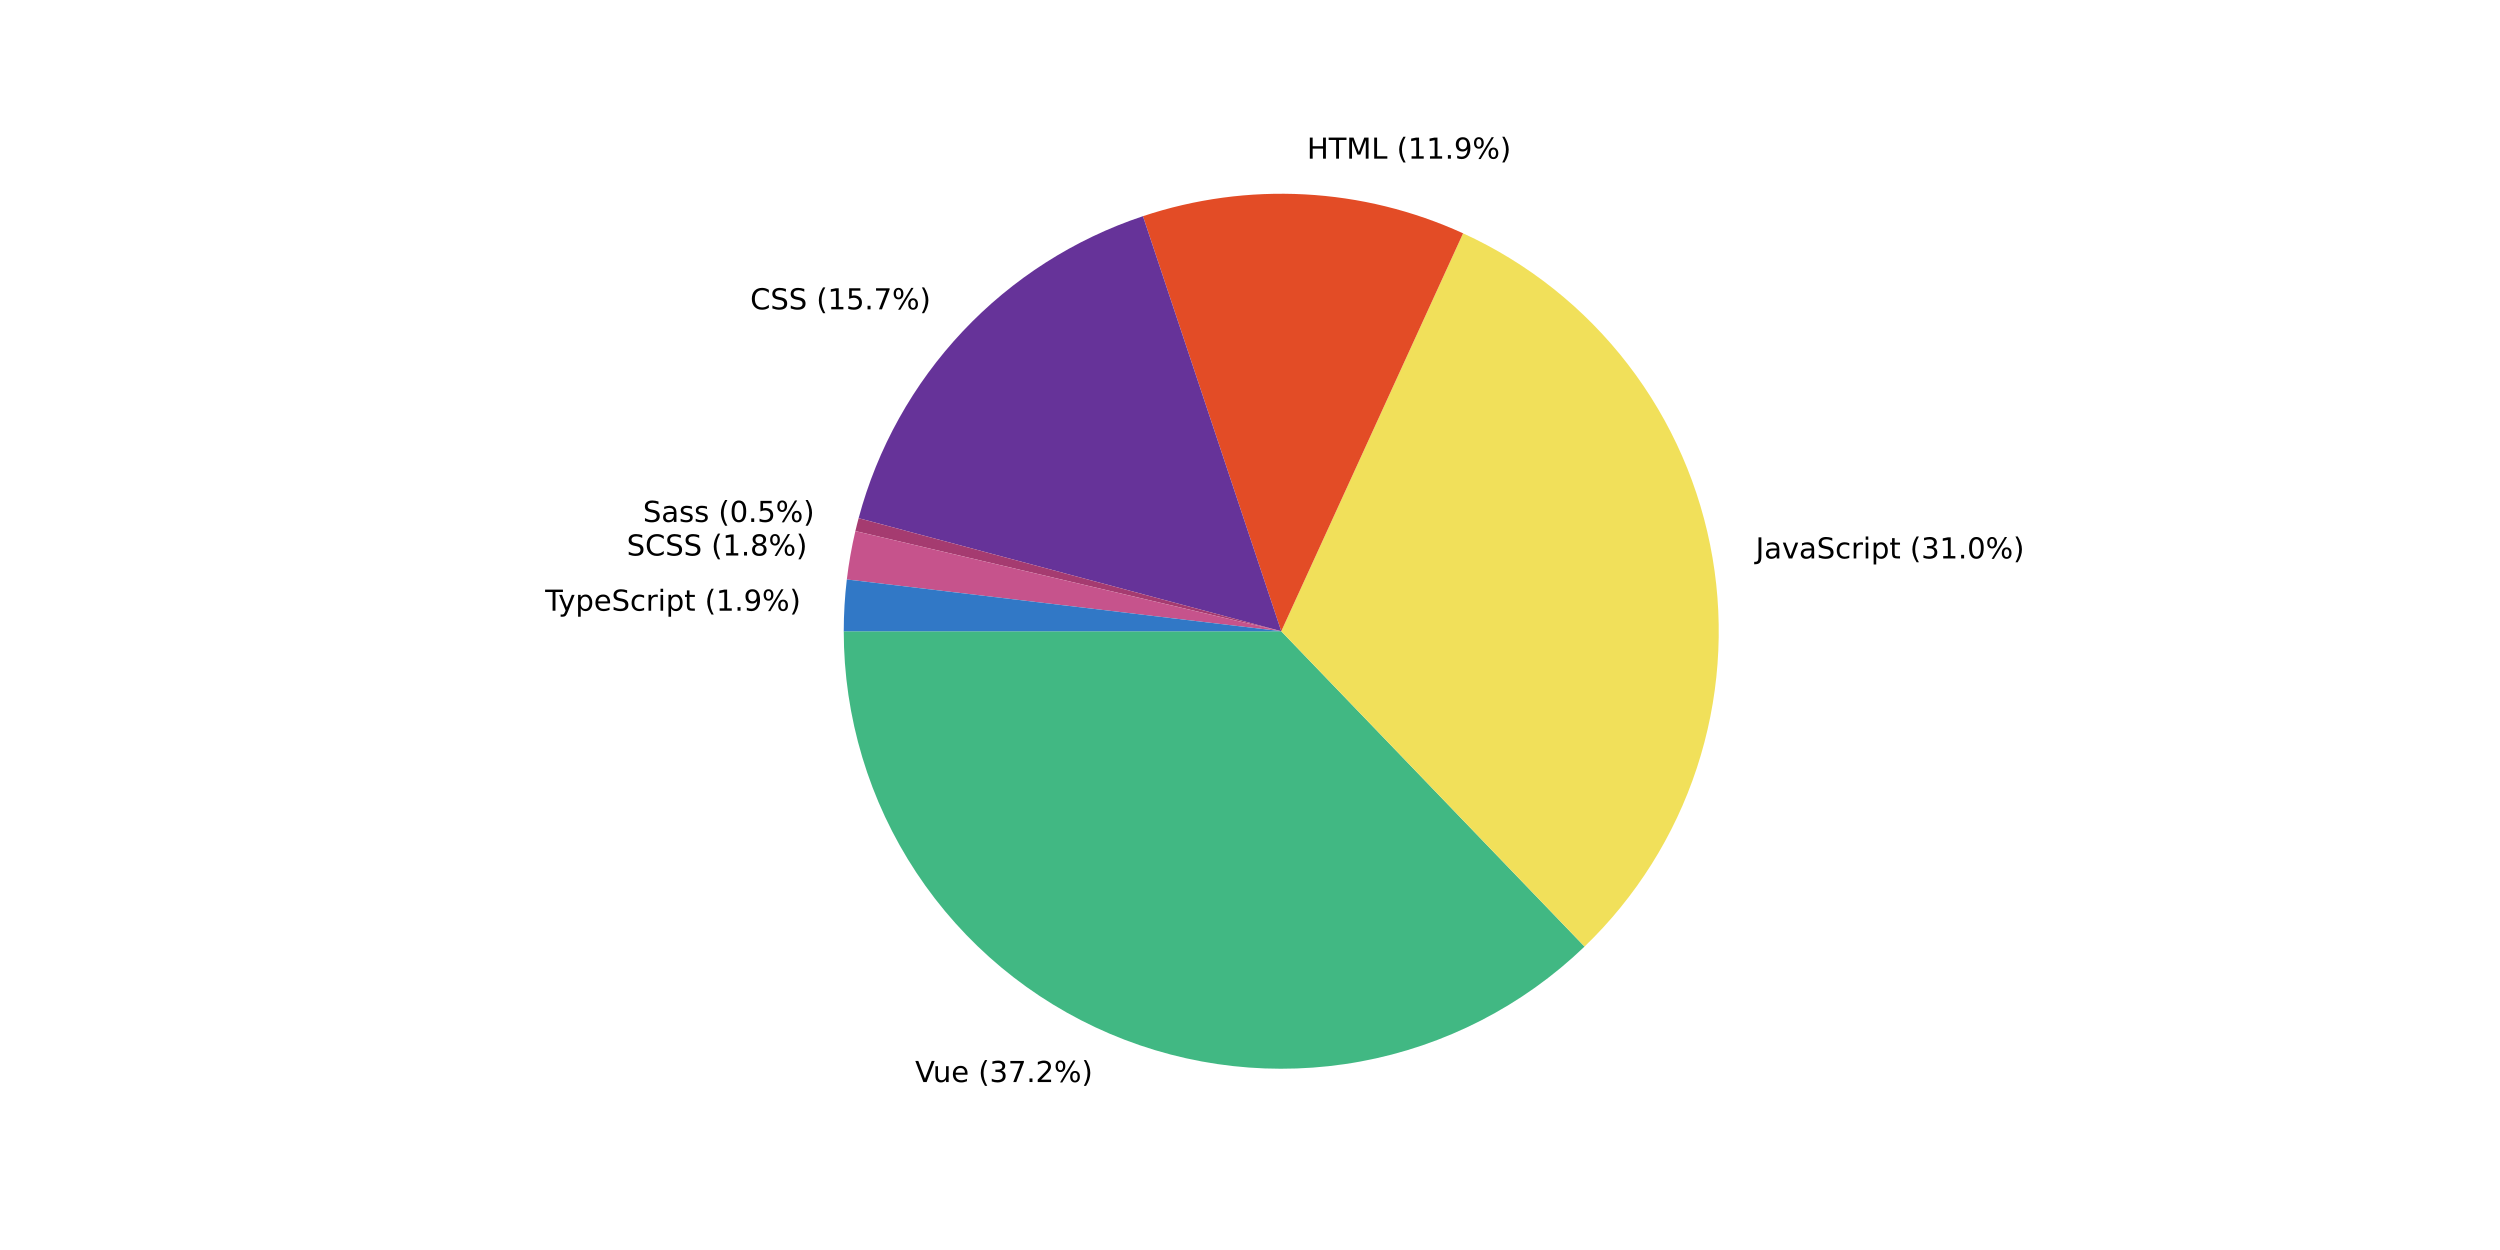
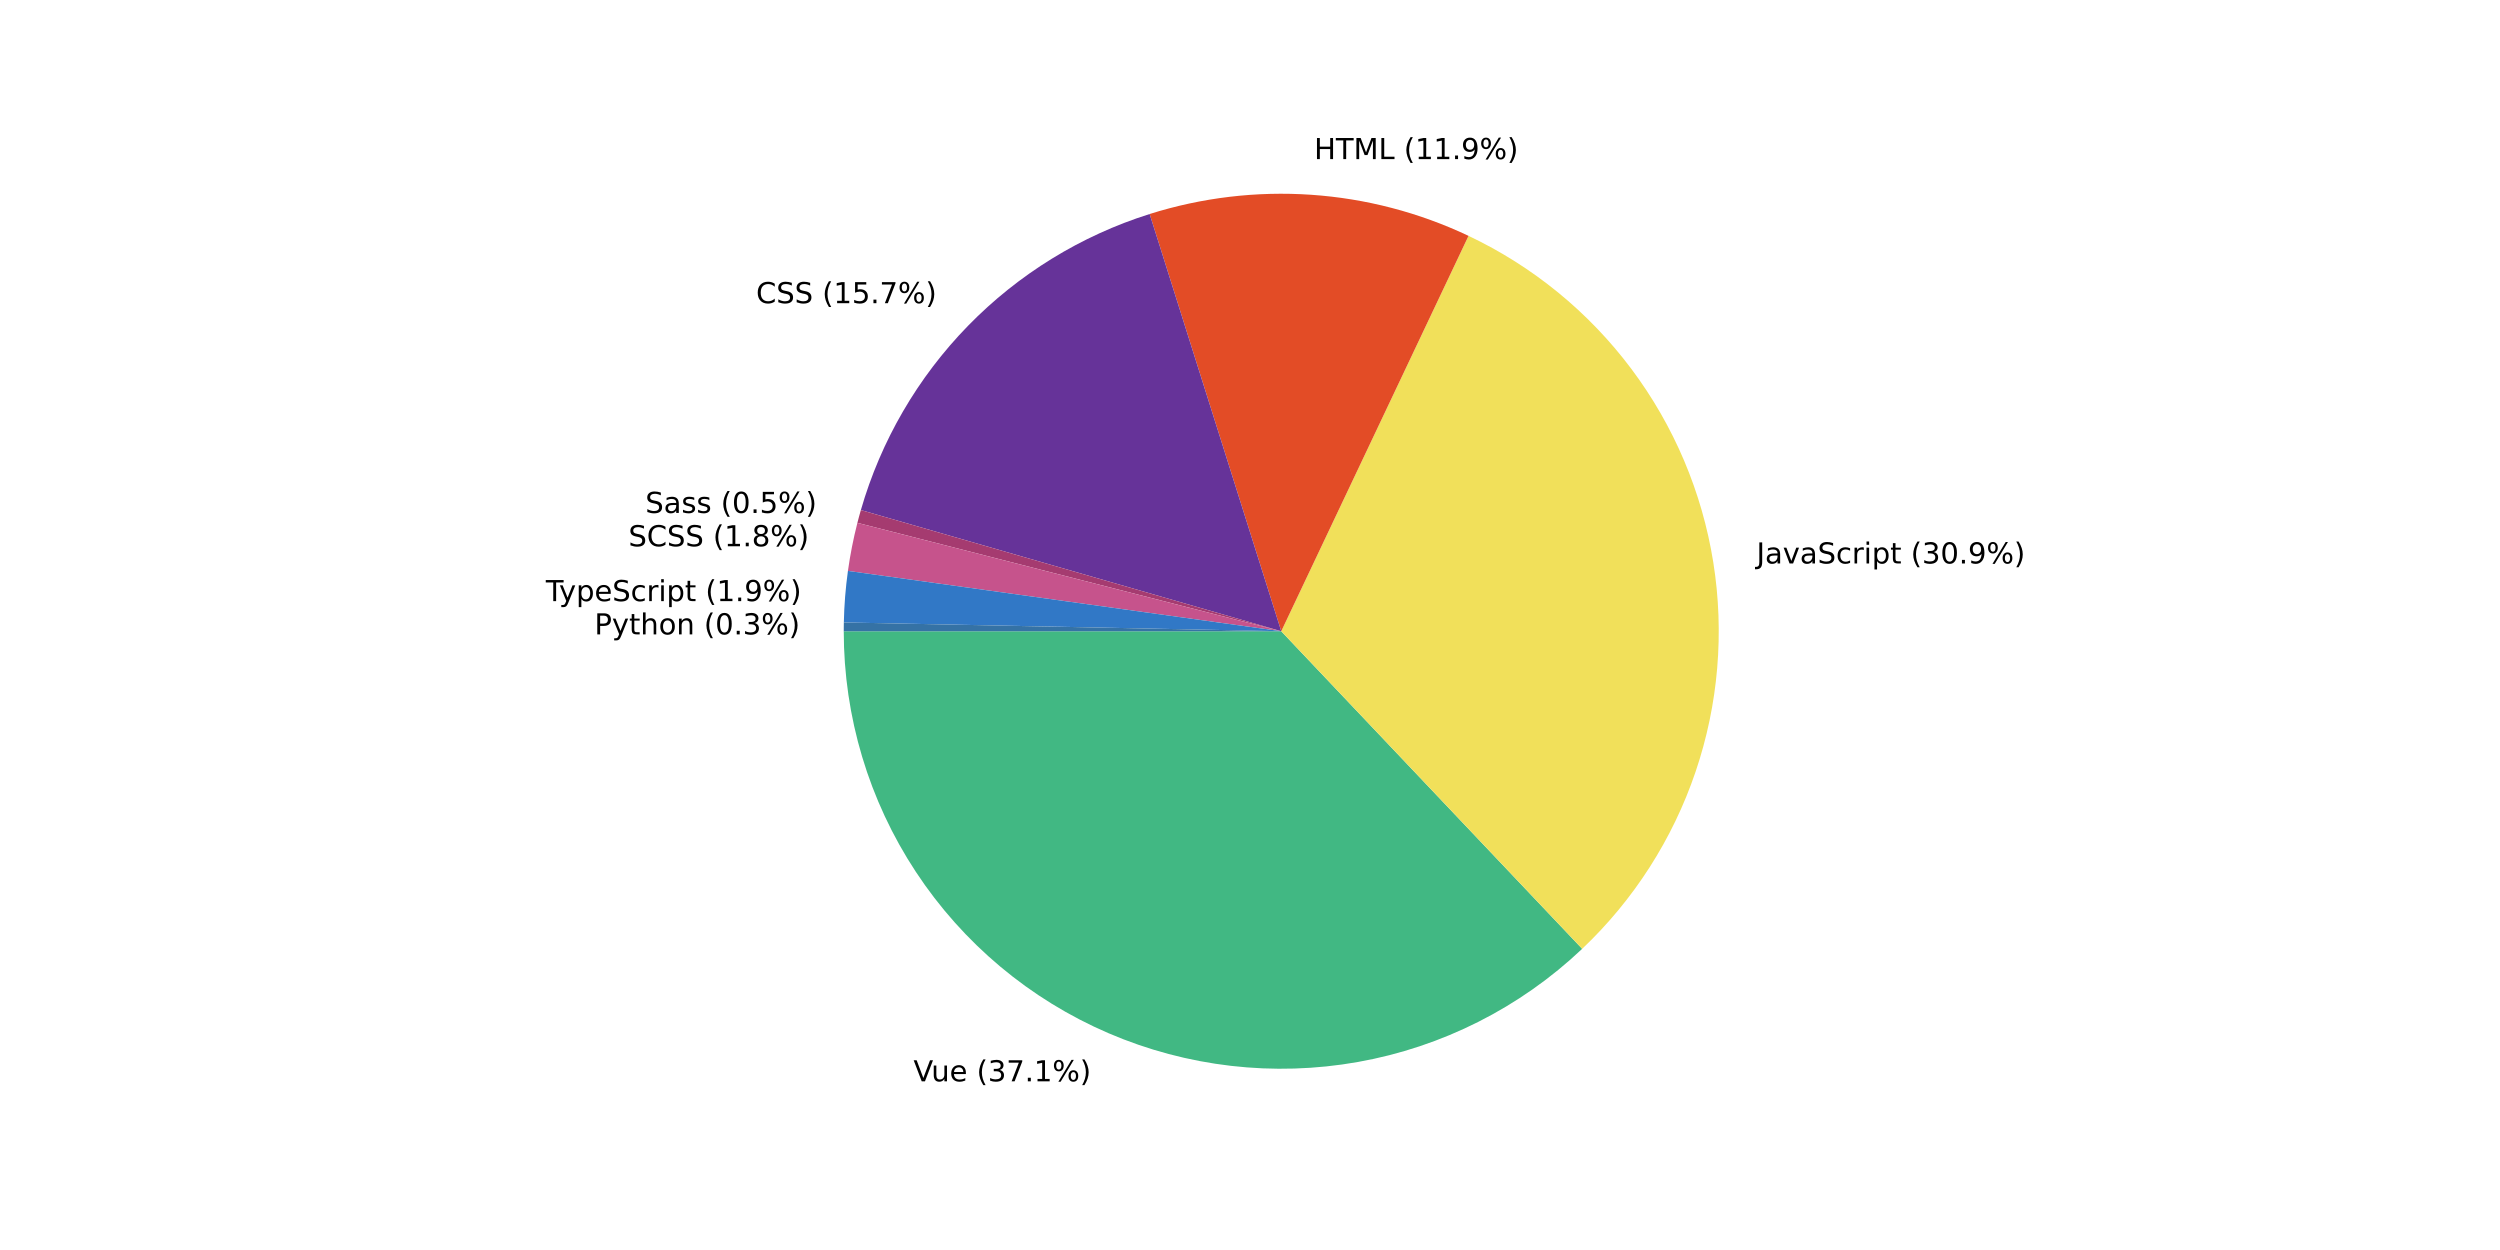
<svg xmlns="http://www.w3.org/2000/svg" xmlns:xlink="http://www.w3.org/1999/xlink" width="864pt" height="432pt" viewBox="0 0 864 432" version="1.1">
  <defs>
    <style type="text/css">*{stroke-linejoin: round; stroke-linecap: butt}</style>
  </defs>
  <g id="figure_1">
    <g id="patch_1">
      <path d="M 0 432  L 864 432  L 864 0  L 0 0  z " style="fill: #ffffff" />
    </g>
    <g id="axes_1">
      <g id="patch_2">
-         <path d="M 291.6 218.16  C 291.6 247.811 300.322 276.817 316.675 301.551  C 333.029 326.285 356.302 345.67 383.584 357.283  C 410.867 368.895 440.972 372.23 470.135 366.869  C 499.297 361.509 526.249 347.686 547.618 327.131  L 442.8 218.16  z " style="fill: #41b883" />
+         <path d="M 291.6 218.16  C 291.6 247.715 300.265 276.631 316.52 301.315  C 332.774 325.999 355.914 345.384 383.065 357.06  C 410.215 368.736 440.202 372.2 469.3 367.02  C 498.397 361.84 525.347 348.241 546.8 327.912  L 442.8 218.16  z " style="fill: #41b883" />
      </g>
      <g id="patch_3">
-         <path d="M 547.618 327.131  C 565.385 310.041 578.706 288.862 586.416 265.446  C 594.126 242.03 595.993 217.08 591.855 192.778  C 587.716 168.475 577.696 145.55 562.671 126.005  C 547.645 106.461 528.065 90.885 505.643 80.638  L 442.8 218.16  z " style="fill: #f1e05a" />
+         <path d="M 546.8 327.912  C 564.637 311.01 578.087 290.012 585.983 266.742  C 593.878 243.473 595.983 218.625 592.115 194.359  C 588.247 170.092 578.521 147.131 563.782 127.469  C 549.043 107.807 529.731 92.032 507.523 81.513  L 442.8 218.16  z " style="fill: #f1e05a" />
      </g>
      <g id="patch_4">
-         <path d="M 505.643 80.638  C 488.396 72.757 469.818 68.19 450.882 67.176  C 431.946 66.163 412.987 68.72 394.997 74.716  L 442.8 218.16  z " style="fill: #e34c26" />
+         <path d="M 507.523 81.513  C 490.44 73.422 471.991 68.605 453.133 67.313  C 434.275 66.022 415.341 68.278 397.314 73.964  L 442.8 218.16  z " style="fill: #e34c26" />
      </g>
      <g id="patch_5">
-         <path d="M 394.997 74.716  C 371.263 82.625 349.859 96.302 332.711 114.517  C 315.563 132.731 303.2 154.92 296.736 179.087  L 442.8 218.16  z " style="fill: #663399" />
+         <path d="M 397.314 73.964  C 373.534 81.465 351.974 94.735 334.563 112.585  C 317.151 130.435 304.423 152.319 297.516 176.279  L 442.8 218.16  z " style="fill: #663399" />
      </g>
      <g id="patch_6">
-         <path d="M 296.736 179.087  C 296.538 179.827 296.345 180.569 296.159 181.311  C 295.972 182.054 295.791 182.798 295.616 183.544  L 442.8 218.16  z " style="fill: #a53b70" />
+         <path d="M 297.516 176.279  C 297.305 177.012 297.099 177.748 296.898 178.484  C 296.698 179.221 296.503 179.959 296.314 180.699  L 442.8 218.16  z " style="fill: #a53b70" />
      </g>
      <g id="patch_7">
-         <path d="M 295.616 183.544  C 294.967 186.301 294.397 189.075 293.904 191.864  C 293.411 194.653 292.997 197.456 292.662 200.268  L 442.8 218.16  z " style="fill: #c6538c" />
+         <path d="M 296.314 180.699  C 295.615 183.434 294.992 186.188 294.447 188.958  C 293.901 191.728 293.434 194.513 293.044 197.309  L 442.8 218.16  z " style="fill: #c6538c" />
      </g>
      <g id="patch_8">
-         <path d="M 292.662 200.268  C 292.308 203.236 292.043 206.215 291.866 209.199  C 291.689 212.183 291.6 215.171 291.6 218.16  L 442.8 218.16  z " style="fill: #3178c6" />
+         <path d="M 293.044 197.309  C 292.634 200.26 292.31 203.223 292.074 206.193  C 291.838 209.164 291.69 212.14 291.63 215.119  L 442.8 218.16  z " style="fill: #3178c6" />
+       </g>
+       <g id="patch_9">
+         <path d="M 291.63 215.119  C 291.62 215.626 291.613 216.133 291.608 216.64  C 291.602 217.147 291.6 217.654 291.6 218.16  L 442.8 218.16  z " style="fill: #3572a5" />
      </g>
      <g id="matplotlib.axis_1" />
      <g id="matplotlib.axis_2" />
      <g id="text_1">
-         <g transform="translate(316.2582 373.9542) scale(0.1 -0.1)">
+         <g transform="translate(315.6863 373.7094) scale(0.1 -0.1)">
          <defs>
            <path id="DejaVuSans-56" d="M 1831 0  L 50 4666  L 709 4666  L 2188 738  L 3669 4666  L 4325 4666  L 2547 0  L 1831 0  z " transform="scale(0.015625)" />
            <path id="DejaVuSans-75" d="M 544 1381  L 544 3500  L 1119 3500  L 1119 1403  Q 1119 906 1312 657  Q 1506 409 1894 409  Q 2359 409 2629 706  Q 2900 1003 2900 1516  L 2900 3500  L 3475 3500  L 3475 0  L 2900 0  L 2900 538  Q 2691 219 2414 64  Q 2138 -91 1772 -91  Q 1169 -91 856 284  Q 544 659 544 1381  z M 1991 3584  L 1991 3584  z " transform="scale(0.015625)" />
            <path id="DejaVuSans-65" d="M 3597 1894  L 3597 1613  L 953 1613  Q 991 1019 1311 708  Q 1631 397 2203 397  Q 2534 397 2845 478  Q 3156 559 3463 722  L 3463 178  Q 3153 47 2828 -22  Q 2503 -91 2169 -91  Q 1331 -91 842 396  Q 353 884 353 1716  Q 353 2575 817 3079  Q 1281 3584 2069 3584  Q 2775 3584 3186 3129  Q 3597 2675 3597 1894  z M 3022 2063  Q 3016 2534 2758 2815  Q 2500 3097 2075 3097  Q 1594 3097 1305 2825  Q 1016 2553 972 2059  L 3022 2063  z " transform="scale(0.015625)" />
            <path id="DejaVuSans-20" transform="scale(0.015625)" />
            <path id="DejaVuSans-28" d="M 1984 4856  Q 1566 4138 1362 3434  Q 1159 2731 1159 2009  Q 1159 1288 1364 580  Q 1569 -128 1984 -844  L 1484 -844  Q 1016 -109 783 600  Q 550 1309 550 2009  Q 550 2706 781 3412  Q 1013 4119 1484 4856  L 1984 4856  z " transform="scale(0.015625)" />
            <path id="DejaVuSans-33" d="M 2597 2516  Q 3050 2419 3304 2112  Q 3559 1806 3559 1356  Q 3559 666 3084 287  Q 2609 -91 1734 -91  Q 1441 -91 1130 -33  Q 819 25 488 141  L 488 750  Q 750 597 1062 519  Q 1375 441 1716 441  Q 2309 441 2620 675  Q 2931 909 2931 1356  Q 2931 1769 2642 2001  Q 2353 2234 1838 2234  L 1294 2234  L 1294 2753  L 1863 2753  Q 2328 2753 2575 2939  Q 2822 3125 2822 3475  Q 2822 3834 2567 4026  Q 2313 4219 1838 4219  Q 1578 4219 1281 4162  Q 984 4106 628 3988  L 628 4550  Q 988 4650 1302 4700  Q 1616 4750 1894 4750  Q 2613 4750 3031 4423  Q 3450 4097 3450 3541  Q 3450 3153 3228 2886  Q 3006 2619 2597 2516  z " transform="scale(0.015625)" />
            <path id="DejaVuSans-37" d="M 525 4666  L 3525 4666  L 3525 4397  L 1831 0  L 1172 0  L 2766 4134  L 525 4134  L 525 4666  z " transform="scale(0.015625)" />
            <path id="DejaVuSans-2e" d="M 684 794  L 1344 794  L 1344 0  L 684 0  L 684 794  z " transform="scale(0.015625)" />
-             <path id="DejaVuSans-32" d="M 1228 531  L 3431 531  L 3431 0  L 469 0  L 469 531  Q 828 903 1448 1529  Q 2069 2156 2228 2338  Q 2531 2678 2651 2914  Q 2772 3150 2772 3378  Q 2772 3750 2511 3984  Q 2250 4219 1831 4219  Q 1534 4219 1204 4116  Q 875 4013 500 3803  L 500 4441  Q 881 4594 1212 4672  Q 1544 4750 1819 4750  Q 2544 4750 2975 4387  Q 3406 4025 3406 3419  Q 3406 3131 3298 2873  Q 3191 2616 2906 2266  Q 2828 2175 2409 1742  Q 1991 1309 1228 531  z " transform="scale(0.015625)" />
+             <path id="DejaVuSans-31" d="M 794 531  L 1825 531  L 1825 4091  L 703 3866  L 703 4441  L 1819 4666  L 2450 4666  L 2450 531  L 3481 531  L 3481 0  L 794 0  L 794 531  z " transform="scale(0.015625)" />
            <path id="DejaVuSans-25" d="M 4653 2053  Q 4381 2053 4226 1822  Q 4072 1591 4072 1178  Q 4072 772 4226 539  Q 4381 306 4653 306  Q 4919 306 5073 539  Q 5228 772 5228 1178  Q 5228 1588 5073 1820  Q 4919 2053 4653 2053  z M 4653 2450  Q 5147 2450 5437 2106  Q 5728 1763 5728 1178  Q 5728 594 5436 251  Q 5144 -91 4653 -91  Q 4153 -91 3862 251  Q 3572 594 3572 1178  Q 3572 1766 3864 2108  Q 4156 2450 4653 2450  z M 1428 4353  Q 1159 4353 1004 4120  Q 850 3888 850 3481  Q 850 3069 1003 2837  Q 1156 2606 1428 2606  Q 1700 2606 1854 2837  Q 2009 3069 2009 3481  Q 2009 3884 1853 4118  Q 1697 4353 1428 4353  z M 4250 4750  L 4750 4750  L 1831 -91  L 1331 -91  L 4250 4750  z M 1428 4750  Q 1922 4750 2215 4408  Q 2509 4066 2509 3481  Q 2509 2891 2217 2550  Q 1925 2209 1428 2209  Q 931 2209 642 2551  Q 353 2894 353 3481  Q 353 4063 643 4406  Q 934 4750 1428 4750  z " transform="scale(0.015625)" />
            <path id="DejaVuSans-29" d="M 513 4856  L 1013 4856  Q 1481 4119 1714 3412  Q 1947 2706 1947 2009  Q 1947 1309 1714 600  Q 1481 -109 1013 -844  L 513 -844  Q 928 -128 1133 580  Q 1338 1288 1338 2009  Q 1338 2731 1133 3434  Q 928 4138 513 4856  z " transform="scale(0.015625)" />
          </defs>
          <use xlink:href="#DejaVuSans-56" />
          <use xlink:href="#DejaVuSans-75" transform="translate(61.6582 0)" />
          <use xlink:href="#DejaVuSans-65" transform="translate(125.0371 0)" />
          <use xlink:href="#DejaVuSans-20" transform="translate(186.5605 0)" />
          <use xlink:href="#DejaVuSans-28" transform="translate(218.3477 0)" />
          <use xlink:href="#DejaVuSans-33" transform="translate(257.3613 0)" />
          <use xlink:href="#DejaVuSans-37" transform="translate(320.9844 0)" />
          <use xlink:href="#DejaVuSans-2e" transform="translate(384.6074 0)" />
-           <use xlink:href="#DejaVuSans-32" transform="translate(416.3945 0)" />
+           <use xlink:href="#DejaVuSans-31" transform="translate(416.3945 0)" />
          <use xlink:href="#DejaVuSans-25" transform="translate(480.0176 0)" />
          <use xlink:href="#DejaVuSans-29" transform="translate(575.0371 0)" />
        </g>
      </g>
      <g id="text_2">
-         <g transform="translate(606.76 192.9988) scale(0.1 -0.1)">
+         <g transform="translate(607.0467 194.7379) scale(0.1 -0.1)">
          <defs>
            <path id="DejaVuSans-4a" d="M 628 4666  L 1259 4666  L 1259 325  Q 1259 -519 939 -900  Q 619 -1281 -91 -1281  L -331 -1281  L -331 -750  L -134 -750  Q 284 -750 456 -515  Q 628 -281 628 325  L 628 4666  z " transform="scale(0.015625)" />
            <path id="DejaVuSans-61" d="M 2194 1759  Q 1497 1759 1228 1600  Q 959 1441 959 1056  Q 959 750 1161 570  Q 1363 391 1709 391  Q 2188 391 2477 730  Q 2766 1069 2766 1631  L 2766 1759  L 2194 1759  z M 3341 1997  L 3341 0  L 2766 0  L 2766 531  Q 2569 213 2275 61  Q 1981 -91 1556 -91  Q 1019 -91 701 211  Q 384 513 384 1019  Q 384 1609 779 1909  Q 1175 2209 1959 2209  L 2766 2209  L 2766 2266  Q 2766 2663 2505 2880  Q 2244 3097 1772 3097  Q 1472 3097 1187 3025  Q 903 2953 641 2809  L 641 3341  Q 956 3463 1253 3523  Q 1550 3584 1831 3584  Q 2591 3584 2966 3190  Q 3341 2797 3341 1997  z " transform="scale(0.015625)" />
            <path id="DejaVuSans-76" d="M 191 3500  L 800 3500  L 1894 563  L 2988 3500  L 3597 3500  L 2284 0  L 1503 0  L 191 3500  z " transform="scale(0.015625)" />
            <path id="DejaVuSans-53" d="M 3425 4513  L 3425 3897  Q 3066 4069 2747 4153  Q 2428 4238 2131 4238  Q 1616 4238 1336 4038  Q 1056 3838 1056 3469  Q 1056 3159 1242 3001  Q 1428 2844 1947 2747  L 2328 2669  Q 3034 2534 3370 2195  Q 3706 1856 3706 1288  Q 3706 609 3251 259  Q 2797 -91 1919 -91  Q 1588 -91 1214 -16  Q 841 59 441 206  L 441 856  Q 825 641 1194 531  Q 1563 422 1919 422  Q 2459 422 2753 634  Q 3047 847 3047 1241  Q 3047 1584 2836 1778  Q 2625 1972 2144 2069  L 1759 2144  Q 1053 2284 737 2584  Q 422 2884 422 3419  Q 422 4038 858 4394  Q 1294 4750 2059 4750  Q 2388 4750 2728 4690  Q 3069 4631 3425 4513  z " transform="scale(0.015625)" />
            <path id="DejaVuSans-63" d="M 3122 3366  L 3122 2828  Q 2878 2963 2633 3030  Q 2388 3097 2138 3097  Q 1578 3097 1268 2742  Q 959 2388 959 1747  Q 959 1106 1268 751  Q 1578 397 2138 397  Q 2388 397 2633 464  Q 2878 531 3122 666  L 3122 134  Q 2881 22 2623 -34  Q 2366 -91 2075 -91  Q 1284 -91 818 406  Q 353 903 353 1747  Q 353 2603 823 3093  Q 1294 3584 2113 3584  Q 2378 3584 2631 3529  Q 2884 3475 3122 3366  z " transform="scale(0.015625)" />
            <path id="DejaVuSans-72" d="M 2631 2963  Q 2534 3019 2420 3045  Q 2306 3072 2169 3072  Q 1681 3072 1420 2755  Q 1159 2438 1159 1844  L 1159 0  L 581 0  L 581 3500  L 1159 3500  L 1159 2956  Q 1341 3275 1631 3429  Q 1922 3584 2338 3584  Q 2397 3584 2469 3576  Q 2541 3569 2628 3553  L 2631 2963  z " transform="scale(0.015625)" />
            <path id="DejaVuSans-69" d="M 603 3500  L 1178 3500  L 1178 0  L 603 0  L 603 3500  z M 603 4863  L 1178 4863  L 1178 4134  L 603 4134  L 603 4863  z " transform="scale(0.015625)" />
            <path id="DejaVuSans-70" d="M 1159 525  L 1159 -1331  L 581 -1331  L 581 3500  L 1159 3500  L 1159 2969  Q 1341 3281 1617 3432  Q 1894 3584 2278 3584  Q 2916 3584 3314 3078  Q 3713 2572 3713 1747  Q 3713 922 3314 415  Q 2916 -91 2278 -91  Q 1894 -91 1617 61  Q 1341 213 1159 525  z M 3116 1747  Q 3116 2381 2855 2742  Q 2594 3103 2138 3103  Q 1681 3103 1420 2742  Q 1159 2381 1159 1747  Q 1159 1113 1420 752  Q 1681 391 2138 391  Q 2594 391 2855 752  Q 3116 1113 3116 1747  z " transform="scale(0.015625)" />
            <path id="DejaVuSans-74" d="M 1172 4494  L 1172 3500  L 2356 3500  L 2356 3053  L 1172 3053  L 1172 1153  Q 1172 725 1289 603  Q 1406 481 1766 481  L 2356 481  L 2356 0  L 1766 0  Q 1100 0 847 248  Q 594 497 594 1153  L 594 3053  L 172 3053  L 172 3500  L 594 3500  L 594 4494  L 1172 4494  z " transform="scale(0.015625)" />
-             <path id="DejaVuSans-31" d="M 794 531  L 1825 531  L 1825 4091  L 703 3866  L 703 4441  L 1819 4666  L 2450 4666  L 2450 531  L 3481 531  L 3481 0  L 794 0  L 794 531  z " transform="scale(0.015625)" />
            <path id="DejaVuSans-30" d="M 2034 4250  Q 1547 4250 1301 3770  Q 1056 3291 1056 2328  Q 1056 1369 1301 889  Q 1547 409 2034 409  Q 2525 409 2770 889  Q 3016 1369 3016 2328  Q 3016 3291 2770 3770  Q 2525 4250 2034 4250  z M 2034 4750  Q 2819 4750 3233 4129  Q 3647 3509 3647 2328  Q 3647 1150 3233 529  Q 2819 -91 2034 -91  Q 1250 -91 836 529  Q 422 1150 422 2328  Q 422 3509 836 4129  Q 1250 4750 2034 4750  z " transform="scale(0.015625)" />
+             <path id="DejaVuSans-39" d="M 703 97  L 703 672  Q 941 559 1184 500  Q 1428 441 1663 441  Q 2288 441 2617 861  Q 2947 1281 2994 2138  Q 2813 1869 2534 1725  Q 2256 1581 1919 1581  Q 1219 1581 811 2004  Q 403 2428 403 3163  Q 403 3881 828 4315  Q 1253 4750 1959 4750  Q 2769 4750 3195 4129  Q 3622 3509 3622 2328  Q 3622 1225 3098 567  Q 2575 -91 1691 -91  Q 1453 -91 1209 -44  Q 966 3 703 97  z M 1959 2075  Q 2384 2075 2632 2365  Q 2881 2656 2881 3163  Q 2881 3666 2632 3958  Q 2384 4250 1959 4250  Q 1534 4250 1286 3958  Q 1038 3666 1038 3163  Q 1038 2656 1286 2365  Q 1534 2075 1959 2075  z " transform="scale(0.015625)" />
          </defs>
          <use xlink:href="#DejaVuSans-4a" />
          <use xlink:href="#DejaVuSans-61" transform="translate(29.49219 0)" />
          <use xlink:href="#DejaVuSans-76" transform="translate(90.77148 0)" />
          <use xlink:href="#DejaVuSans-61" transform="translate(149.9512 0)" />
          <use xlink:href="#DejaVuSans-53" transform="translate(211.2305 0)" />
          <use xlink:href="#DejaVuSans-63" transform="translate(274.707 0)" />
          <use xlink:href="#DejaVuSans-72" transform="translate(329.6875 0)" />
          <use xlink:href="#DejaVuSans-69" transform="translate(370.8008 0)" />
          <use xlink:href="#DejaVuSans-70" transform="translate(398.584 0)" />
          <use xlink:href="#DejaVuSans-74" transform="translate(462.0605 0)" />
          <use xlink:href="#DejaVuSans-20" transform="translate(501.2695 0)" />
          <use xlink:href="#DejaVuSans-28" transform="translate(533.0566 0)" />
          <use xlink:href="#DejaVuSans-33" transform="translate(572.0703 0)" />
-           <use xlink:href="#DejaVuSans-31" transform="translate(635.6934 0)" />
+           <use xlink:href="#DejaVuSans-30" transform="translate(635.6934 0)" />
          <use xlink:href="#DejaVuSans-2e" transform="translate(699.3164 0)" />
-           <use xlink:href="#DejaVuSans-30" transform="translate(731.1035 0)" />
+           <use xlink:href="#DejaVuSans-39" transform="translate(731.1035 0)" />
          <use xlink:href="#DejaVuSans-25" transform="translate(794.7266 0)" />
          <use xlink:href="#DejaVuSans-29" transform="translate(889.7461 0)" />
        </g>
      </g>
      <g id="text_3">
-         <g transform="translate(451.6901 54.83711) scale(0.1 -0.1)">
+         <g transform="translate(454.166 54.98816) scale(0.1 -0.1)">
          <defs>
            <path id="DejaVuSans-48" d="M 628 4666  L 1259 4666  L 1259 2753  L 3553 2753  L 3553 4666  L 4184 4666  L 4184 0  L 3553 0  L 3553 2222  L 1259 2222  L 1259 0  L 628 0  L 628 4666  z " transform="scale(0.015625)" />
            <path id="DejaVuSans-54" d="M -19 4666  L 3928 4666  L 3928 4134  L 2272 4134  L 2272 0  L 1638 0  L 1638 4134  L -19 4134  L -19 4666  z " transform="scale(0.015625)" />
            <path id="DejaVuSans-4d" d="M 628 4666  L 1569 4666  L 2759 1491  L 3956 4666  L 4897 4666  L 4897 0  L 4281 0  L 4281 4097  L 3078 897  L 2444 897  L 1241 4097  L 1241 0  L 628 0  L 628 4666  z " transform="scale(0.015625)" />
            <path id="DejaVuSans-4c" d="M 628 4666  L 1259 4666  L 1259 531  L 3531 531  L 3531 0  L 628 0  L 628 4666  z " transform="scale(0.015625)" />
-             <path id="DejaVuSans-39" d="M 703 97  L 703 672  Q 941 559 1184 500  Q 1428 441 1663 441  Q 2288 441 2617 861  Q 2947 1281 2994 2138  Q 2813 1869 2534 1725  Q 2256 1581 1919 1581  Q 1219 1581 811 2004  Q 403 2428 403 3163  Q 403 3881 828 4315  Q 1253 4750 1959 4750  Q 2769 4750 3195 4129  Q 3622 3509 3622 2328  Q 3622 1225 3098 567  Q 2575 -91 1691 -91  Q 1453 -91 1209 -44  Q 966 3 703 97  z M 1959 2075  Q 2384 2075 2632 2365  Q 2881 2656 2881 3163  Q 2881 3666 2632 3958  Q 2384 4250 1959 4250  Q 1534 4250 1286 3958  Q 1038 3666 1038 3163  Q 1038 2656 1286 2365  Q 1534 2075 1959 2075  z " transform="scale(0.015625)" />
          </defs>
          <use xlink:href="#DejaVuSans-48" />
          <use xlink:href="#DejaVuSans-54" transform="translate(75.19531 0)" />
          <use xlink:href="#DejaVuSans-4d" transform="translate(136.2793 0)" />
          <use xlink:href="#DejaVuSans-4c" transform="translate(222.5586 0)" />
          <use xlink:href="#DejaVuSans-20" transform="translate(278.2715 0)" />
          <use xlink:href="#DejaVuSans-28" transform="translate(310.0586 0)" />
          <use xlink:href="#DejaVuSans-31" transform="translate(349.0723 0)" />
          <use xlink:href="#DejaVuSans-31" transform="translate(412.6953 0)" />
          <use xlink:href="#DejaVuSans-2e" transform="translate(476.3184 0)" />
          <use xlink:href="#DejaVuSans-39" transform="translate(508.1055 0)" />
          <use xlink:href="#DejaVuSans-25" transform="translate(571.7285 0)" />
          <use xlink:href="#DejaVuSans-29" transform="translate(666.748 0)" />
        </g>
      </g>
      <g id="text_4">
-         <g transform="translate(259.2743 106.9118) scale(0.1 -0.1)">
+         <g transform="translate(261.3106 104.7868) scale(0.1 -0.1)">
          <defs>
            <path id="DejaVuSans-43" d="M 4122 4306  L 4122 3641  Q 3803 3938 3442 4084  Q 3081 4231 2675 4231  Q 1875 4231 1450 3742  Q 1025 3253 1025 2328  Q 1025 1406 1450 917  Q 1875 428 2675 428  Q 3081 428 3442 575  Q 3803 722 4122 1019  L 4122 359  Q 3791 134 3420 21  Q 3050 -91 2638 -91  Q 1578 -91 968 557  Q 359 1206 359 2328  Q 359 3453 968 4101  Q 1578 4750 2638 4750  Q 3056 4750 3426 4639  Q 3797 4528 4122 4306  z " transform="scale(0.015625)" />
            <path id="DejaVuSans-35" d="M 691 4666  L 3169 4666  L 3169 4134  L 1269 4134  L 1269 2991  Q 1406 3038 1543 3061  Q 1681 3084 1819 3084  Q 2600 3084 3056 2656  Q 3513 2228 3513 1497  Q 3513 744 3044 326  Q 2575 -91 1722 -91  Q 1428 -91 1123 -41  Q 819 9 494 109  L 494 744  Q 775 591 1075 516  Q 1375 441 1709 441  Q 2250 441 2565 725  Q 2881 1009 2881 1497  Q 2881 1984 2565 2268  Q 2250 2553 1709 2553  Q 1456 2553 1204 2497  Q 953 2441 691 2322  L 691 4666  z " transform="scale(0.015625)" />
          </defs>
          <use xlink:href="#DejaVuSans-43" />
          <use xlink:href="#DejaVuSans-53" transform="translate(69.82422 0)" />
          <use xlink:href="#DejaVuSans-53" transform="translate(133.3008 0)" />
          <use xlink:href="#DejaVuSans-20" transform="translate(196.7773 0)" />
          <use xlink:href="#DejaVuSans-28" transform="translate(228.5645 0)" />
          <use xlink:href="#DejaVuSans-31" transform="translate(267.5781 0)" />
          <use xlink:href="#DejaVuSans-35" transform="translate(331.2012 0)" />
          <use xlink:href="#DejaVuSans-2e" transform="translate(394.8242 0)" />
          <use xlink:href="#DejaVuSans-37" transform="translate(426.6113 0)" />
          <use xlink:href="#DejaVuSans-25" transform="translate(490.2344 0)" />
          <use xlink:href="#DejaVuSans-29" transform="translate(585.2539 0)" />
        </g>
      </g>
      <g id="text_5">
-         <g transform="translate(222.2134 180.3857) scale(0.1 -0.1)">
+         <g transform="translate(223.0268 177.2762) scale(0.1 -0.1)">
          <defs>
            <path id="DejaVuSans-73" d="M 2834 3397  L 2834 2853  Q 2591 2978 2328 3040  Q 2066 3103 1784 3103  Q 1356 3103 1142 2972  Q 928 2841 928 2578  Q 928 2378 1081 2264  Q 1234 2150 1697 2047  L 1894 2003  Q 2506 1872 2764 1633  Q 3022 1394 3022 966  Q 3022 478 2636 193  Q 2250 -91 1575 -91  Q 1294 -91 989 -36  Q 684 19 347 128  L 347 722  Q 666 556 975 473  Q 1284 391 1588 391  Q 1994 391 2212 530  Q 2431 669 2431 922  Q 2431 1156 2273 1281  Q 2116 1406 1581 1522  L 1381 1569  Q 847 1681 609 1914  Q 372 2147 372 2553  Q 372 3047 722 3315  Q 1072 3584 1716 3584  Q 2034 3584 2315 3537  Q 2597 3491 2834 3397  z " transform="scale(0.015625)" />
          </defs>
          <use xlink:href="#DejaVuSans-53" />
          <use xlink:href="#DejaVuSans-61" transform="translate(63.47656 0)" />
          <use xlink:href="#DejaVuSans-73" transform="translate(124.7559 0)" />
          <use xlink:href="#DejaVuSans-73" transform="translate(176.8555 0)" />
          <use xlink:href="#DejaVuSans-20" transform="translate(228.9551 0)" />
          <use xlink:href="#DejaVuSans-28" transform="translate(260.7422 0)" />
          <use xlink:href="#DejaVuSans-30" transform="translate(299.7559 0)" />
          <use xlink:href="#DejaVuSans-2e" transform="translate(363.3789 0)" />
          <use xlink:href="#DejaVuSans-35" transform="translate(395.166 0)" />
          <use xlink:href="#DejaVuSans-25" transform="translate(458.7891 0)" />
          <use xlink:href="#DejaVuSans-29" transform="translate(553.8086 0)" />
        </g>
      </g>
      <g id="text_6">
-         <g transform="translate(216.6003 191.9942) scale(0.1 -0.1)">
+         <g transform="translate(217.1972 188.7974) scale(0.1 -0.1)">
          <defs>
            <path id="DejaVuSans-38" d="M 2034 2216  Q 1584 2216 1326 1975  Q 1069 1734 1069 1313  Q 1069 891 1326 650  Q 1584 409 2034 409  Q 2484 409 2743 651  Q 3003 894 3003 1313  Q 3003 1734 2745 1975  Q 2488 2216 2034 2216  z M 1403 2484  Q 997 2584 770 2862  Q 544 3141 544 3541  Q 544 4100 942 4425  Q 1341 4750 2034 4750  Q 2731 4750 3128 4425  Q 3525 4100 3525 3541  Q 3525 3141 3298 2862  Q 3072 2584 2669 2484  Q 3125 2378 3379 2068  Q 3634 1759 3634 1313  Q 3634 634 3220 271  Q 2806 -91 2034 -91  Q 1263 -91 848 271  Q 434 634 434 1313  Q 434 1759 690 2068  Q 947 2378 1403 2484  z M 1172 3481  Q 1172 3119 1398 2916  Q 1625 2713 2034 2713  Q 2441 2713 2670 2916  Q 2900 3119 2900 3481  Q 2900 3844 2670 4047  Q 2441 4250 2034 4250  Q 1625 4250 1398 4047  Q 1172 3844 1172 3481  z " transform="scale(0.015625)" />
          </defs>
          <use xlink:href="#DejaVuSans-53" />
          <use xlink:href="#DejaVuSans-43" transform="translate(63.47656 0)" />
          <use xlink:href="#DejaVuSans-53" transform="translate(133.3008 0)" />
          <use xlink:href="#DejaVuSans-53" transform="translate(196.7773 0)" />
          <use xlink:href="#DejaVuSans-20" transform="translate(260.2539 0)" />
          <use xlink:href="#DejaVuSans-28" transform="translate(292.041 0)" />
          <use xlink:href="#DejaVuSans-31" transform="translate(331.0547 0)" />
          <use xlink:href="#DejaVuSans-2e" transform="translate(394.6777 0)" />
          <use xlink:href="#DejaVuSans-38" transform="translate(426.4648 0)" />
          <use xlink:href="#DejaVuSans-25" transform="translate(490.0879 0)" />
          <use xlink:href="#DejaVuSans-29" transform="translate(585.1074 0)" />
        </g>
      </g>
      <g id="text_7">
-         <g transform="translate(188.416 211.0617) scale(0.1 -0.1)">
+         <g transform="translate(188.6453 207.7561) scale(0.1 -0.1)">
          <defs>
            <path id="DejaVuSans-79" d="M 2059 -325  Q 1816 -950 1584 -1140  Q 1353 -1331 966 -1331  L 506 -1331  L 506 -850  L 844 -850  Q 1081 -850 1212 -737  Q 1344 -625 1503 -206  L 1606 56  L 191 3500  L 800 3500  L 1894 763  L 2988 3500  L 3597 3500  L 2059 -325  z " transform="scale(0.015625)" />
          </defs>
          <use xlink:href="#DejaVuSans-54" />
          <use xlink:href="#DejaVuSans-79" transform="translate(45.45898 0)" />
          <use xlink:href="#DejaVuSans-70" transform="translate(104.6387 0)" />
          <use xlink:href="#DejaVuSans-65" transform="translate(168.1152 0)" />
          <use xlink:href="#DejaVuSans-53" transform="translate(229.6387 0)" />
          <use xlink:href="#DejaVuSans-63" transform="translate(293.1152 0)" />
          <use xlink:href="#DejaVuSans-72" transform="translate(348.0957 0)" />
          <use xlink:href="#DejaVuSans-69" transform="translate(389.209 0)" />
          <use xlink:href="#DejaVuSans-70" transform="translate(416.9922 0)" />
          <use xlink:href="#DejaVuSans-74" transform="translate(480.4688 0)" />
          <use xlink:href="#DejaVuSans-20" transform="translate(519.6777 0)" />
          <use xlink:href="#DejaVuSans-28" transform="translate(551.4648 0)" />
          <use xlink:href="#DejaVuSans-31" transform="translate(590.4785 0)" />
          <use xlink:href="#DejaVuSans-2e" transform="translate(654.1016 0)" />
          <use xlink:href="#DejaVuSans-39" transform="translate(685.8887 0)" />
          <use xlink:href="#DejaVuSans-25" transform="translate(749.5117 0)" />
          <use xlink:href="#DejaVuSans-29" transform="translate(844.5312 0)" />
        </g>
      </g>
+       <g id="text_8">
+         <g transform="translate(205.4398 219.2472) scale(0.1 -0.1)">
+           <defs>
+             <path id="DejaVuSans-50" d="M 1259 4147  L 1259 2394  L 2053 2394  Q 2494 2394 2734 2622  Q 2975 2850 2975 3272  Q 2975 3691 2734 3919  Q 2494 4147 2053 4147  L 1259 4147  z M 628 4666  L 2053 4666  Q 2838 4666 3239 4311  Q 3641 3956 3641 3272  Q 3641 2581 3239 2228  Q 2838 1875 2053 1875  L 1259 1875  L 1259 0  L 628 0  L 628 4666  z " transform="scale(0.015625)" />
+             <path id="DejaVuSans-68" d="M 3513 2113  L 3513 0  L 2938 0  L 2938 2094  Q 2938 2591 2744 2837  Q 2550 3084 2163 3084  Q 1697 3084 1428 2787  Q 1159 2491 1159 1978  L 1159 0  L 581 0  L 581 4863  L 1159 4863  L 1159 2956  Q 1366 3272 1645 3428  Q 1925 3584 2291 3584  Q 2894 3584 3203 3211  Q 3513 2838 3513 2113  z " transform="scale(0.015625)" />
+             <path id="DejaVuSans-6f" d="M 1959 3097  Q 1497 3097 1228 2736  Q 959 2375 959 1747  Q 959 1119 1226 758  Q 1494 397 1959 397  Q 2419 397 2687 759  Q 2956 1122 2956 1747  Q 2956 2369 2687 2733  Q 2419 3097 1959 3097  z M 1959 3584  Q 2709 3584 3137 3096  Q 3566 2609 3566 1747  Q 3566 888 3137 398  Q 2709 -91 1959 -91  Q 1206 -91 779 398  Q 353 888 353 1747  Q 353 2609 779 3096  Q 1206 3584 1959 3584  z " transform="scale(0.015625)" />
+             <path id="DejaVuSans-6e" d="M 3513 2113  L 3513 0  L 2938 0  L 2938 2094  Q 2938 2591 2744 2837  Q 2550 3084 2163 3084  Q 1697 3084 1428 2787  Q 1159 2491 1159 1978  L 1159 0  L 581 0  L 581 3500  L 1159 3500  L 1159 2956  Q 1366 3272 1645 3428  Q 1925 3584 2291 3584  Q 2894 3584 3203 3211  Q 3513 2838 3513 2113  z " transform="scale(0.015625)" />
+           </defs>
+           <use xlink:href="#DejaVuSans-50" />
+           <use xlink:href="#DejaVuSans-79" transform="translate(60.30273 0)" />
+           <use xlink:href="#DejaVuSans-74" transform="translate(119.4824 0)" />
+           <use xlink:href="#DejaVuSans-68" transform="translate(158.6914 0)" />
+           <use xlink:href="#DejaVuSans-6f" transform="translate(222.0703 0)" />
+           <use xlink:href="#DejaVuSans-6e" transform="translate(283.252 0)" />
+           <use xlink:href="#DejaVuSans-20" transform="translate(346.6309 0)" />
+           <use xlink:href="#DejaVuSans-28" transform="translate(378.418 0)" />
+           <use xlink:href="#DejaVuSans-30" transform="translate(417.4316 0)" />
+           <use xlink:href="#DejaVuSans-2e" transform="translate(481.0547 0)" />
+           <use xlink:href="#DejaVuSans-33" transform="translate(512.8418 0)" />
+           <use xlink:href="#DejaVuSans-25" transform="translate(576.4648 0)" />
+           <use xlink:href="#DejaVuSans-29" transform="translate(671.4844 0)" />
+         </g>
+       </g>
    </g>
  </g>
</svg>
